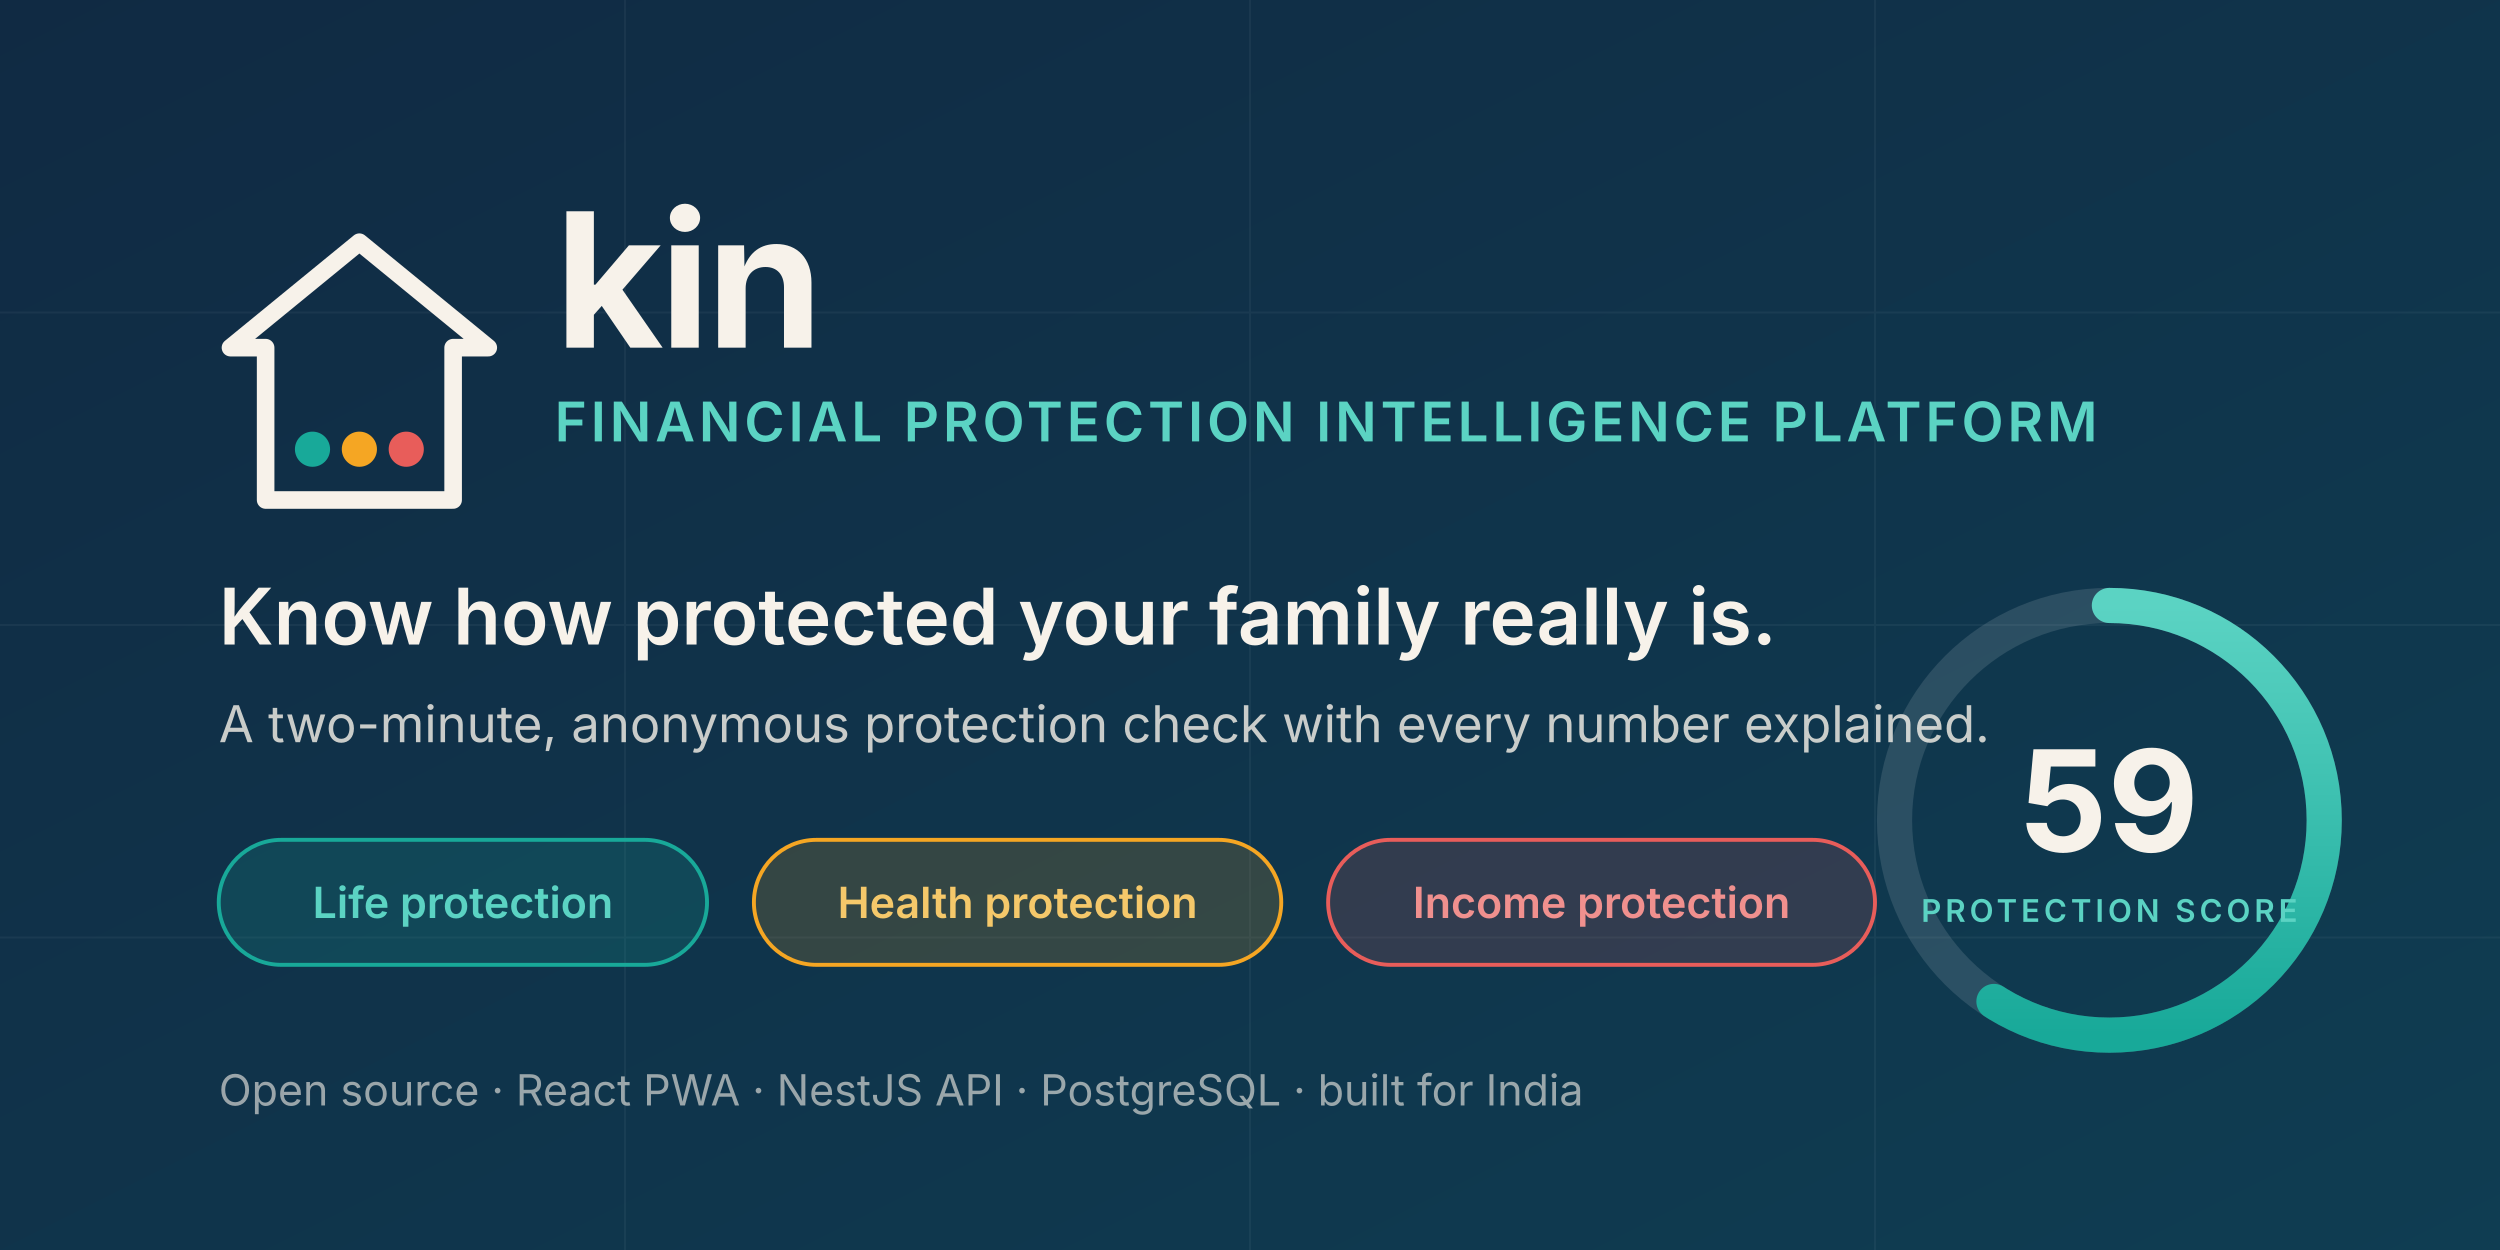
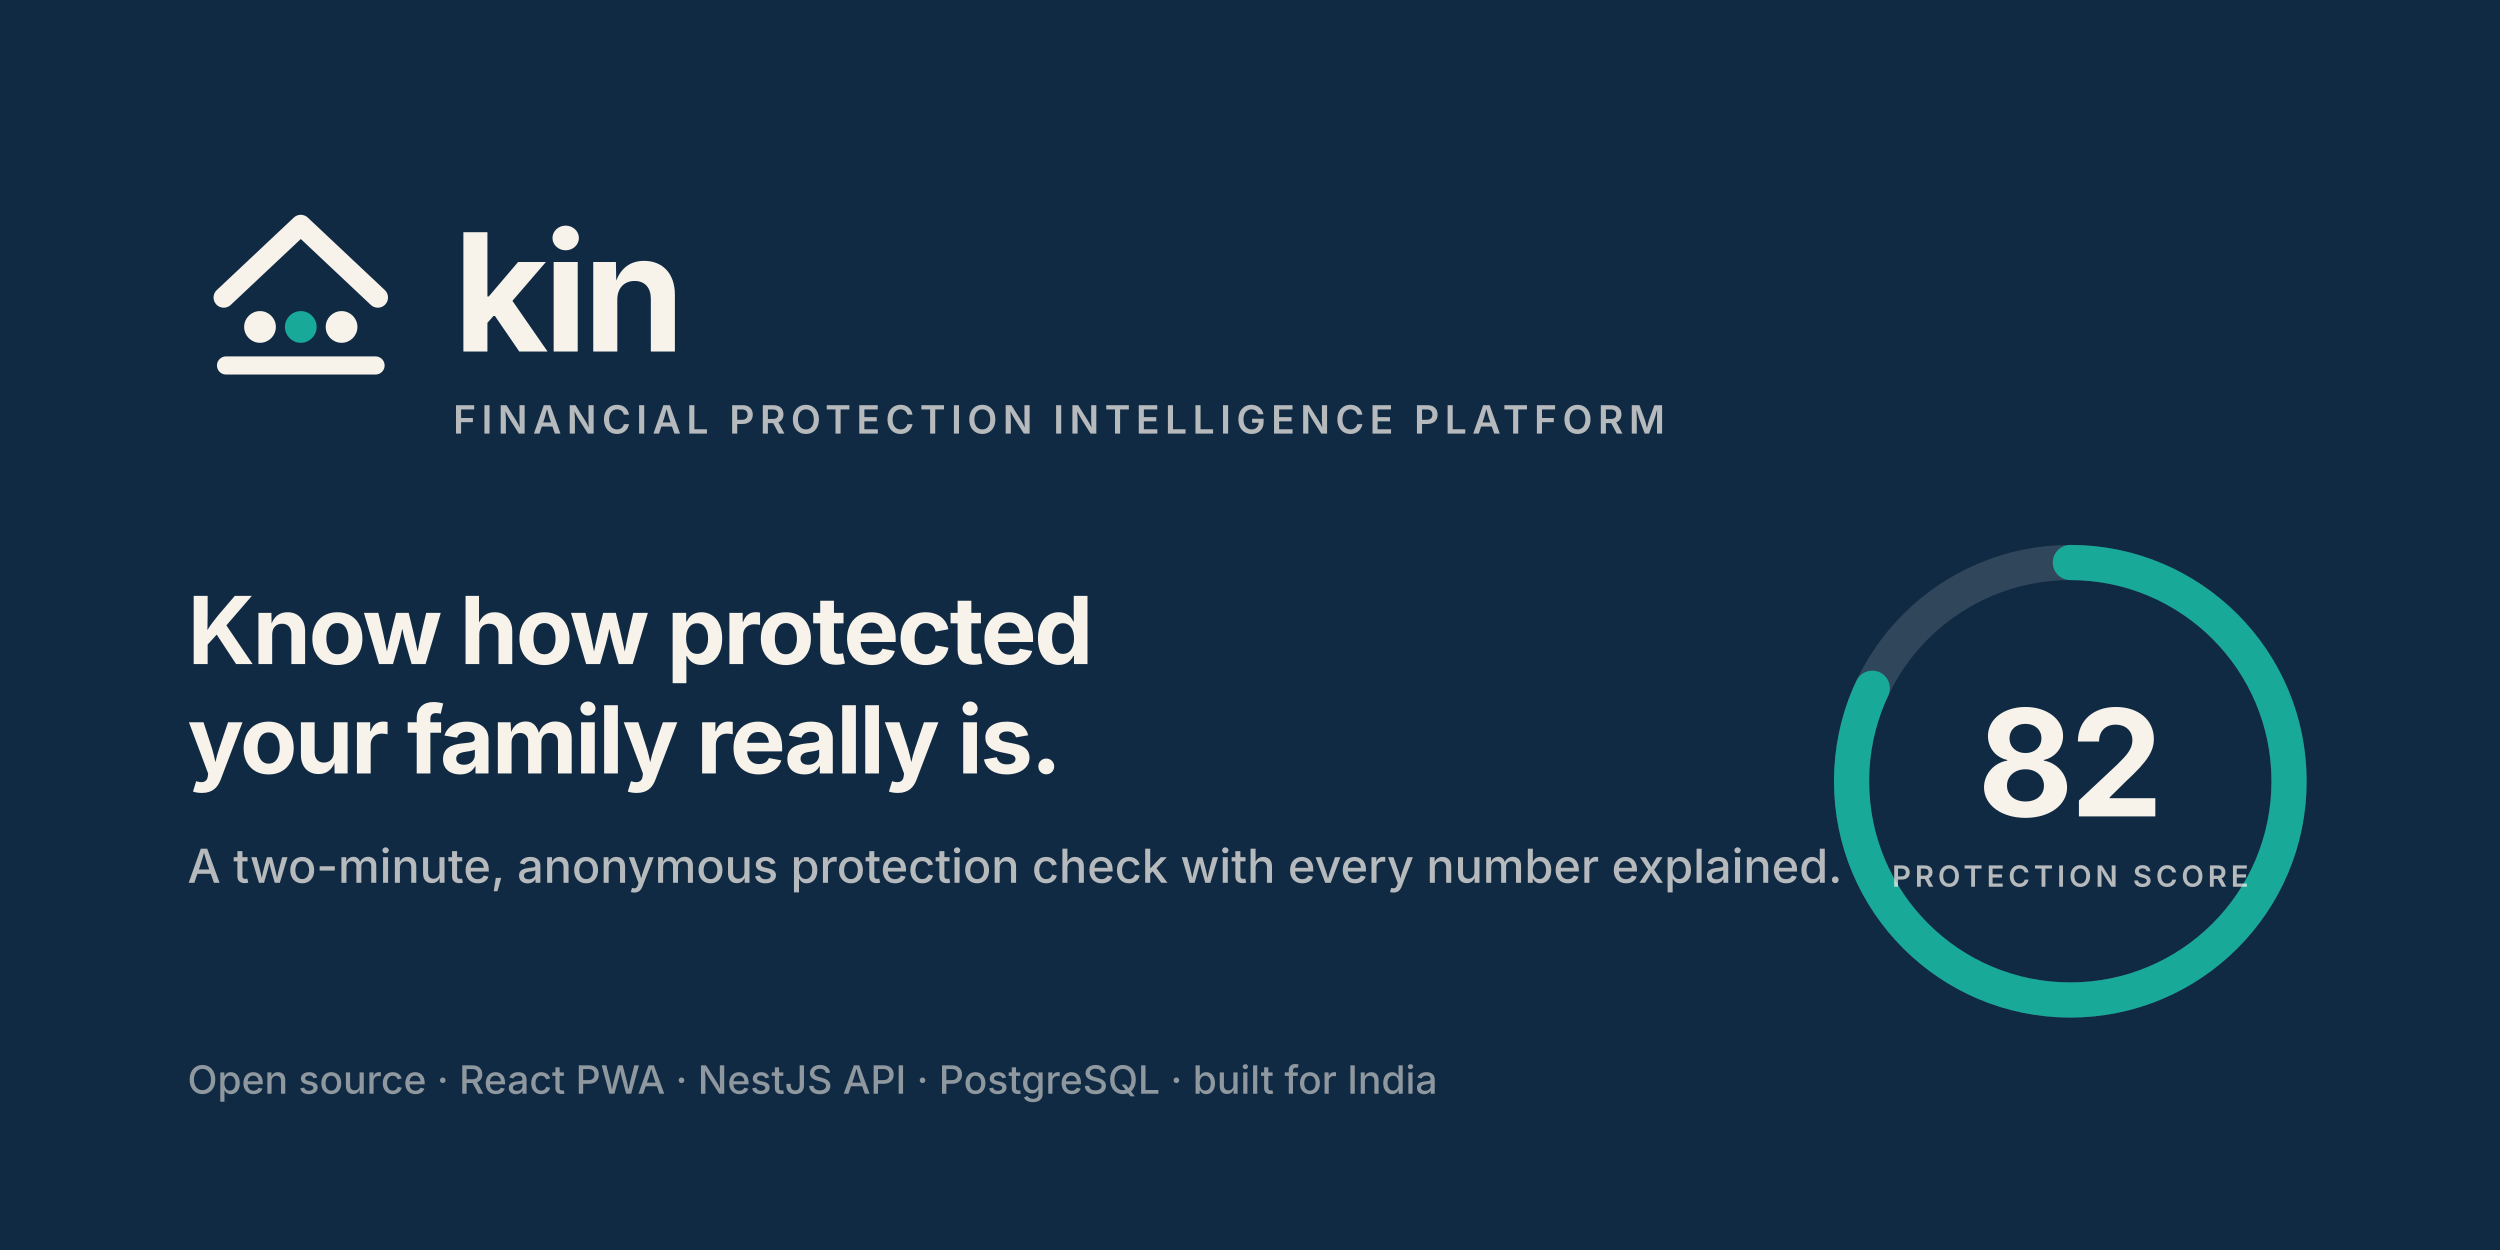
<svg xmlns="http://www.w3.org/2000/svg" width="1280" height="640" viewBox="0 0 1280 640" role="img" aria-labelledby="t d">
-   <defs>
-     <linearGradient id="bg" x1="0" y1="0" x2="1" y2="1">
-       <stop offset="0" stop-color="#102A43" />
-       <stop offset="1" stop-color="#0F3D52" />
-     </linearGradient>
-     <linearGradient id="ring" x1="0" y1="0" x2="1" y2="0">
-       <stop offset="0" stop-color="#18A999" />
-       <stop offset="1" stop-color="#5BD3C3" />
-     </linearGradient>
-   </defs>
-   <rect width="1280" height="640" fill="url(#bg)" />
-   <g stroke="#FFFFFF" stroke-opacity="0.045">
-     <path d="M0 160H1280M0 320H1280M0 480H1280M320 0V640M640 0V640M960 0V640" />
+   <rect width="1280" height="640" fill="#102A43" />
+   <g transform="translate(96 92) scale(1.16)" fill="none">
+     <path d="M16 52 L50 20 L84 52" stroke="#F7F2EA" stroke-width="9" stroke-linecap="round" stroke-linejoin="round" />
+     <circle cx="32" cy="65" r="7" fill="#F7F2EA" />
+     <circle cx="50" cy="65" r="7" fill="#18A999" />
+     <circle cx="68" cy="65" r="7" fill="#F7F2EA" />
+     <path d="M17 82 L83 82" stroke="#F7F2EA" stroke-width="8" stroke-linecap="round" />
  </g>
-   <g transform="translate(112 118)">
-     <path d="M72 6 6 60h18v78h96V60h18Z" fill="none" stroke="#F7F2EA" stroke-width="9" stroke-linejoin="round" />
-     <circle cx="48" cy="112" r="9" fill="#18A999" />
-     <circle cx="72" cy="112" r="9" fill="#F5A623" />
-     <circle cx="96" cy="112" r="9" fill="#E85D5A" />
-   </g>
-   <text x="284" y="178" font-family="Manrope, Inter, 'Segoe UI', system-ui, sans-serif" font-size="96" font-weight="700" fill="#F7F2EA" letter-spacing="-2">kin</text>
-   <text x="284" y="226" font-family="Manrope, Inter, 'Segoe UI', system-ui, sans-serif" font-size="28" font-weight="600" fill="#5BD3C3" letter-spacing="2">FINANCIAL PROTECTION INTELLIGENCE PLATFORM</text>
-   <text x="112" y="330" font-family="Manrope, Inter, 'Segoe UI', system-ui, sans-serif" font-size="40" font-weight="600" fill="#F7F2EA">Know how protected your family really is.</text>
-   <text x="112" y="380" font-family="Manrope, Inter, 'Segoe UI', system-ui, sans-serif" font-size="26" fill="#F7F2EA" fill-opacity="0.8">A two-minute, anonymous protection check with every number explained.</text>
-   <g font-family="Manrope, Inter, system-ui, sans-serif" font-weight="600" font-size="22">
-     <rect x="112" y="430" width="250" height="64" rx="32" fill="#18A999" fill-opacity="0.18" stroke="#18A999" stroke-width="2" />
-     <text x="237" y="470" text-anchor="middle" fill="#5BD3C3">Life protection</text>
-     <rect x="386" y="430" width="270" height="64" rx="32" fill="#F5A623" fill-opacity="0.16" stroke="#F5A623" stroke-width="2" />
-     <text x="521" y="470" text-anchor="middle" fill="#F5C86A">Health protection</text>
-     <rect x="680" y="430" width="280" height="64" rx="32" fill="#E85D5A" fill-opacity="0.16" stroke="#E85D5A" stroke-width="2" />
-     <text x="820" y="470" text-anchor="middle" fill="#F0908E">Income protection</text>
-   </g>
-   <text x="112" y="566" font-family="Manrope, Inter, system-ui, sans-serif" font-size="22" fill="#F7F2EA" fill-opacity="0.6">Open source · React PWA · NestJS API · PostgreSQL · built for India</text>
-   <g transform="translate(1080 420)">
-     <circle r="110" fill="none" stroke="#FFFFFF" stroke-opacity="0.12" stroke-width="18" />
-     <circle r="110" fill="none" stroke="url(#ring)" stroke-width="18" stroke-linecap="round" stroke-dasharray="408 691" transform="rotate(-90)" />
-     <text y="16" text-anchor="middle" font-family="Manrope, Inter, system-ui, sans-serif" font-size="72" font-weight="700" fill="#F7F2EA">59</text>
-     <text y="52" text-anchor="middle" font-family="Manrope, Inter, system-ui, sans-serif" font-size="16" font-weight="600" fill="#5BD3C3" letter-spacing="2">PROTECTION SCORE</text>
+   <text x="232" y="180" font-family="Manrope, Inter, system-ui, sans-serif" font-size="84" font-weight="700" fill="#F7F2EA" letter-spacing="-2.5">kin</text>
+   <text x="232" y="222" font-family="Manrope, Inter, system-ui, sans-serif" font-size="20" font-weight="600" fill="#F7F2EA" fill-opacity="0.72" letter-spacing="2.8">FINANCIAL PROTECTION INTELLIGENCE PLATFORM</text>
+   <text x="96" y="340" font-family="Manrope, Inter, system-ui, sans-serif" font-size="48" font-weight="700" fill="#F7F2EA" letter-spacing="-1.2">Know how protected</text>
+   <text x="96" y="396" font-family="Manrope, Inter, system-ui, sans-serif" font-size="48" font-weight="700" fill="#F7F2EA" letter-spacing="-1.2">your family really is.</text>
+   <text x="96" y="452" font-family="Manrope, Inter, system-ui, sans-serif" font-size="24" font-weight="500" fill="#F7F2EA" fill-opacity="0.72">A two-minute, anonymous protection check with every number explained.</text>
+   <text x="96" y="560" font-family="Manrope, Inter, system-ui, sans-serif" font-size="20" font-weight="500" fill="#F7F2EA" fill-opacity="0.55">Open source · React PWA · NestJS API · PostgreSQL · built for India</text>
+   <g transform="translate(1060 400)">
+     <circle r="112" fill="none" stroke="#F7F2EA" stroke-opacity="0.14" stroke-width="18" />
+     <circle r="112" fill="none" stroke="#18A999" stroke-width="18" stroke-linecap="round" stroke-dasharray="577 704" transform="rotate(-90)" />
+     <text y="18" text-anchor="middle" font-family="Manrope, Inter, system-ui, sans-serif" font-size="76" font-weight="700" fill="#F7F2EA" letter-spacing="-2">82</text>
+     <text y="54" text-anchor="middle" font-family="Manrope, Inter, system-ui, sans-serif" font-size="15" font-weight="600" fill="#F7F2EA" fill-opacity="0.72" letter-spacing="2">PROTECTION SCORE</text>
  </g>
</svg>
